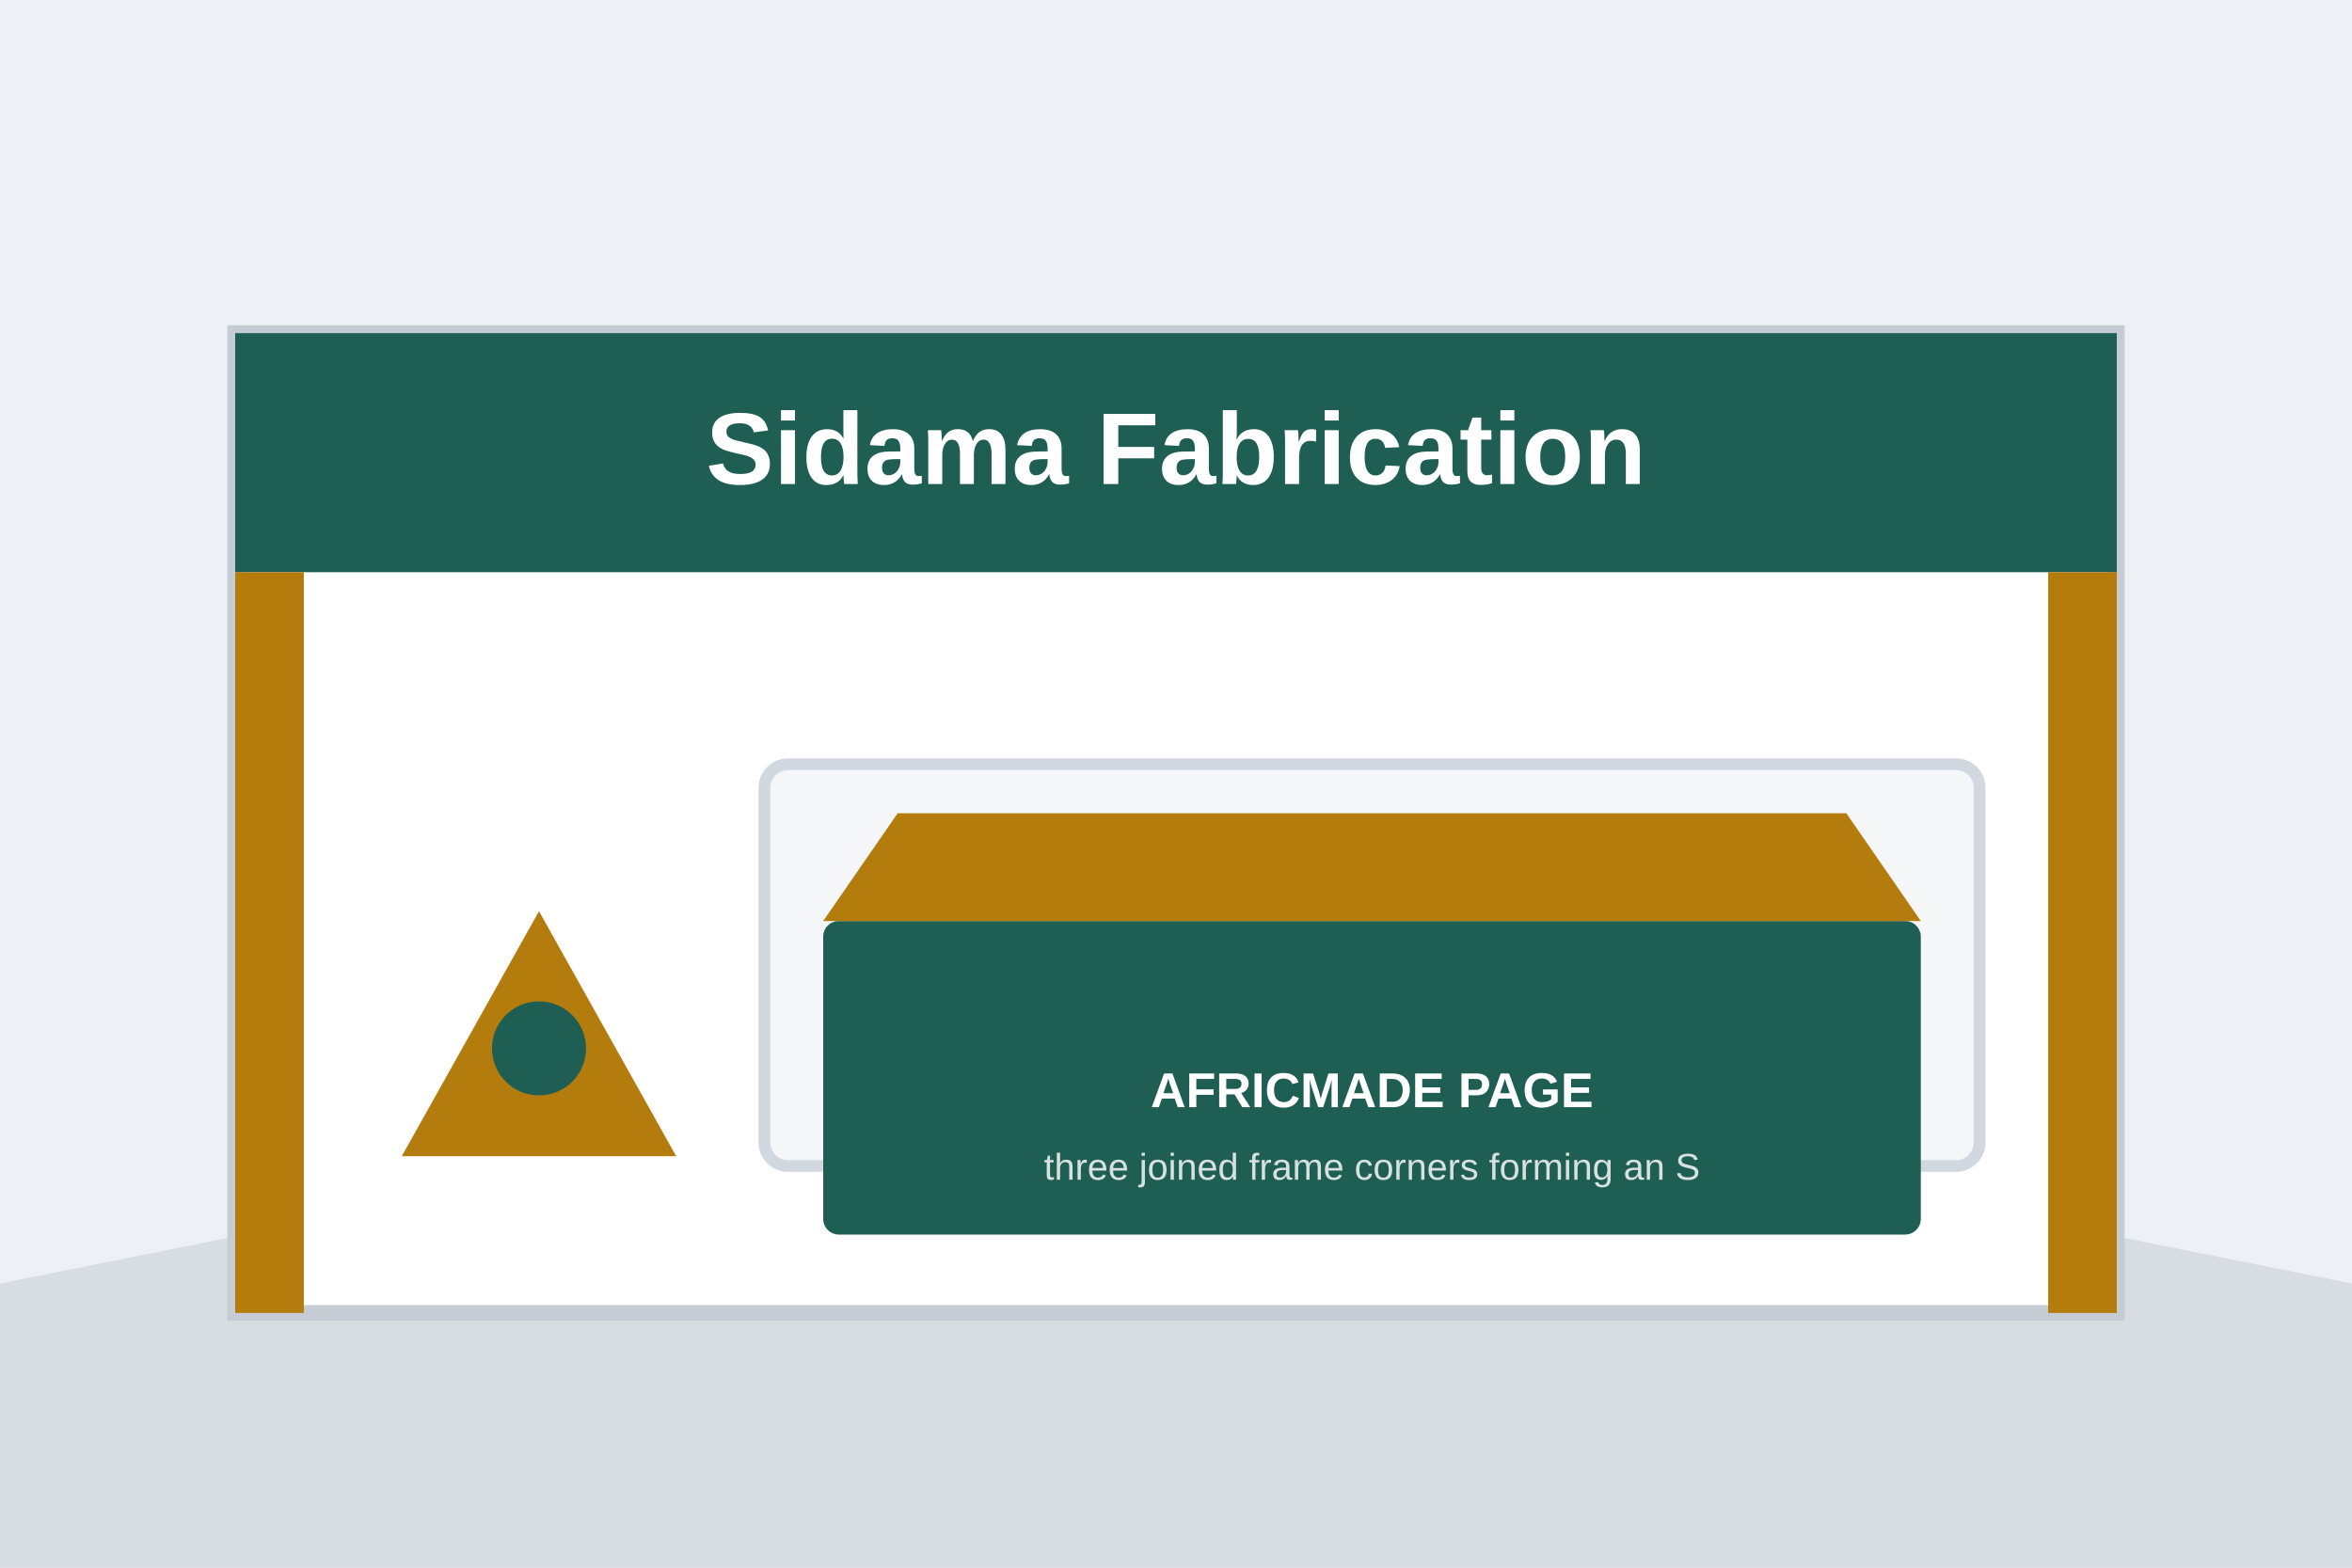
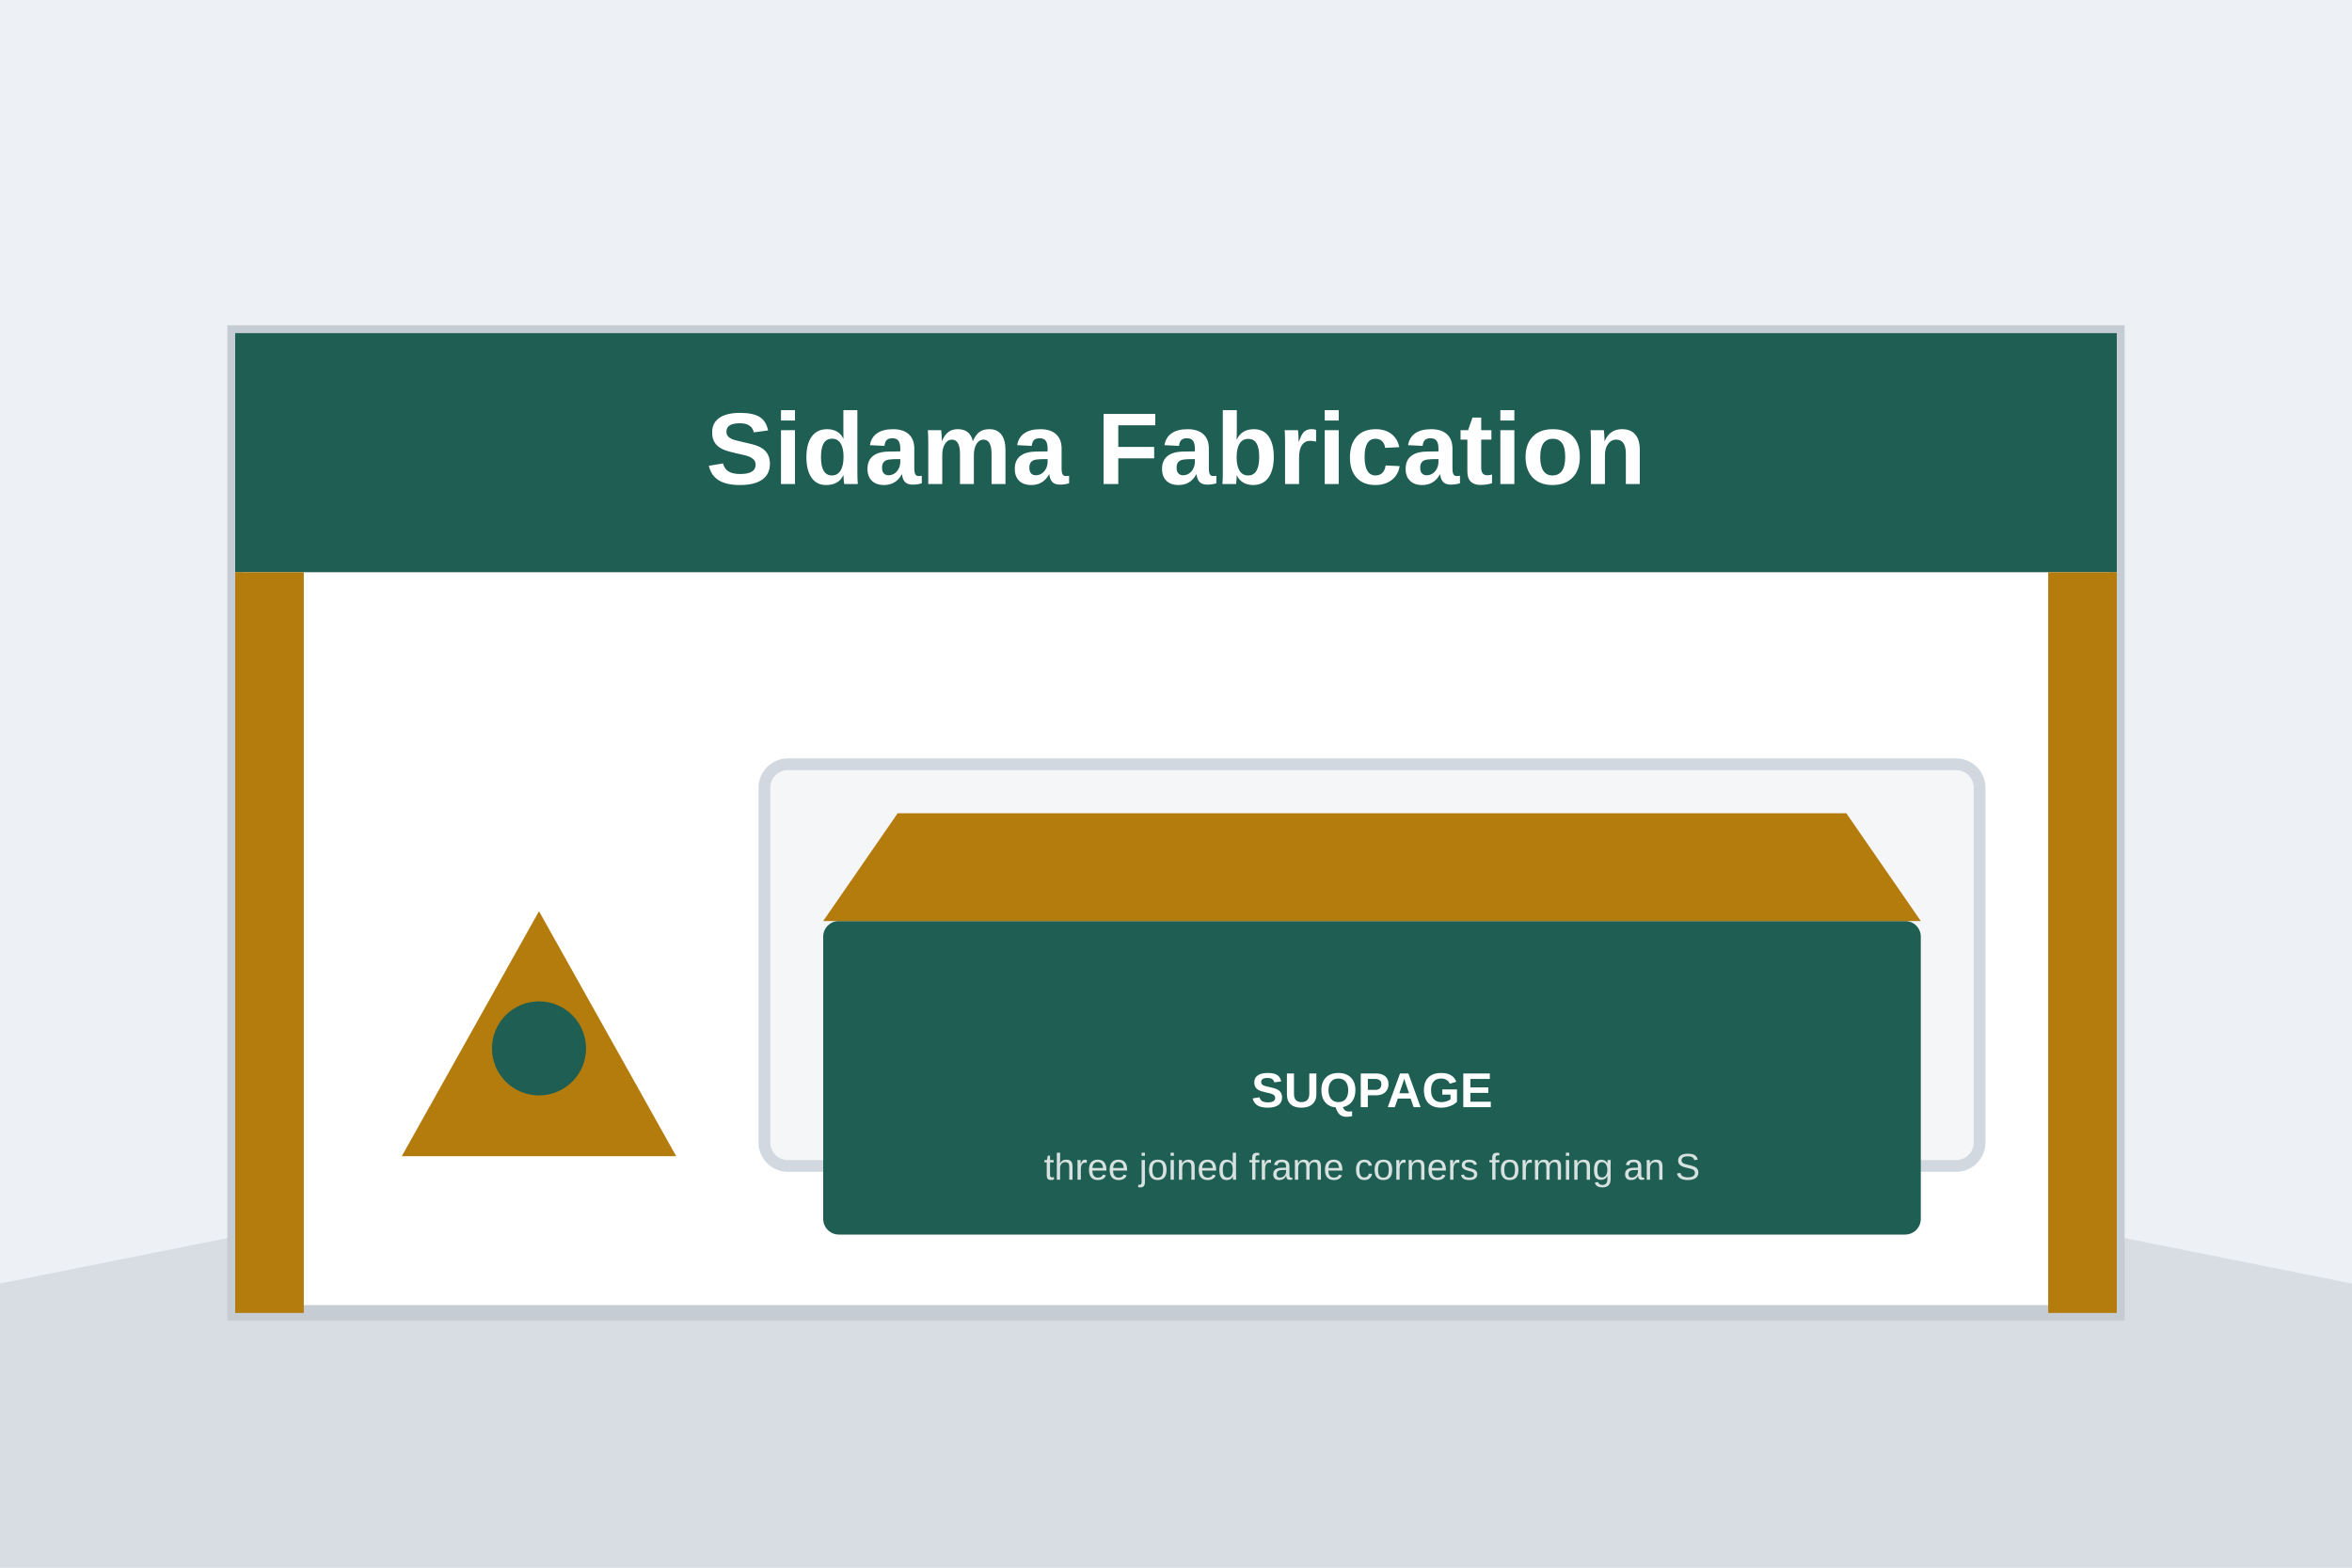
<svg xmlns="http://www.w3.org/2000/svg" viewBox="0 0 1200 800" role="img" aria-label="Illustrative booth for Sidama Fabrication">
  <rect width="1200" height="800" fill="#edf0f4" />
  <path d="M0 655L600 535l600 120v145H0z" fill="#d8dde3" />
  <path d="M120 170h960v500H120z" fill="#ffffff" stroke="#c5ccd4" stroke-width="8" />
  <path d="M120 170h960v122H120z" fill="#1f5e53" />
  <path d="M120 292h35v378h-35zM1045 292h35v378h-35z" fill="#b47b0d" />
  <rect x="390" y="390" width="620" height="205" rx="12" fill="#f4f6f8" stroke="#d2d8df" stroke-width="6" />
  <rect x="420" y="470" width="560" height="160" rx="8" fill="#1f5e53" />
  <path d="M420 470h560l-38-55H458z" fill="#b47b0d" />
  <path d="M205 590l70-125 70 125z" fill="#b47b0d" />
  <circle cx="275" cy="535" r="24" fill="#1f5e53" />
  <text x="600" y="247" text-anchor="middle" font-family="Arial, Helvetica, sans-serif" font-size="52" font-weight="800" fill="#ffffff">Sidama Fabrication</text>
-   <text x="700" y="565" text-anchor="middle" font-family="Arial, Helvetica, sans-serif" font-size="25" font-weight="700" fill="#ffffff">AFRICMADE PAGE</text>
+   <text x="700" y="565" text-anchor="middle" font-family="Arial, Helvetica, sans-serif" font-size="25" font-weight="700" fill="#ffffff">SUQPAGE</text>
  <text x="700" y="602" text-anchor="middle" font-family="Arial, Helvetica, sans-serif" font-size="19" fill="#ffffff" opacity=".82">three joined frame corners forming an S</text>
</svg>
